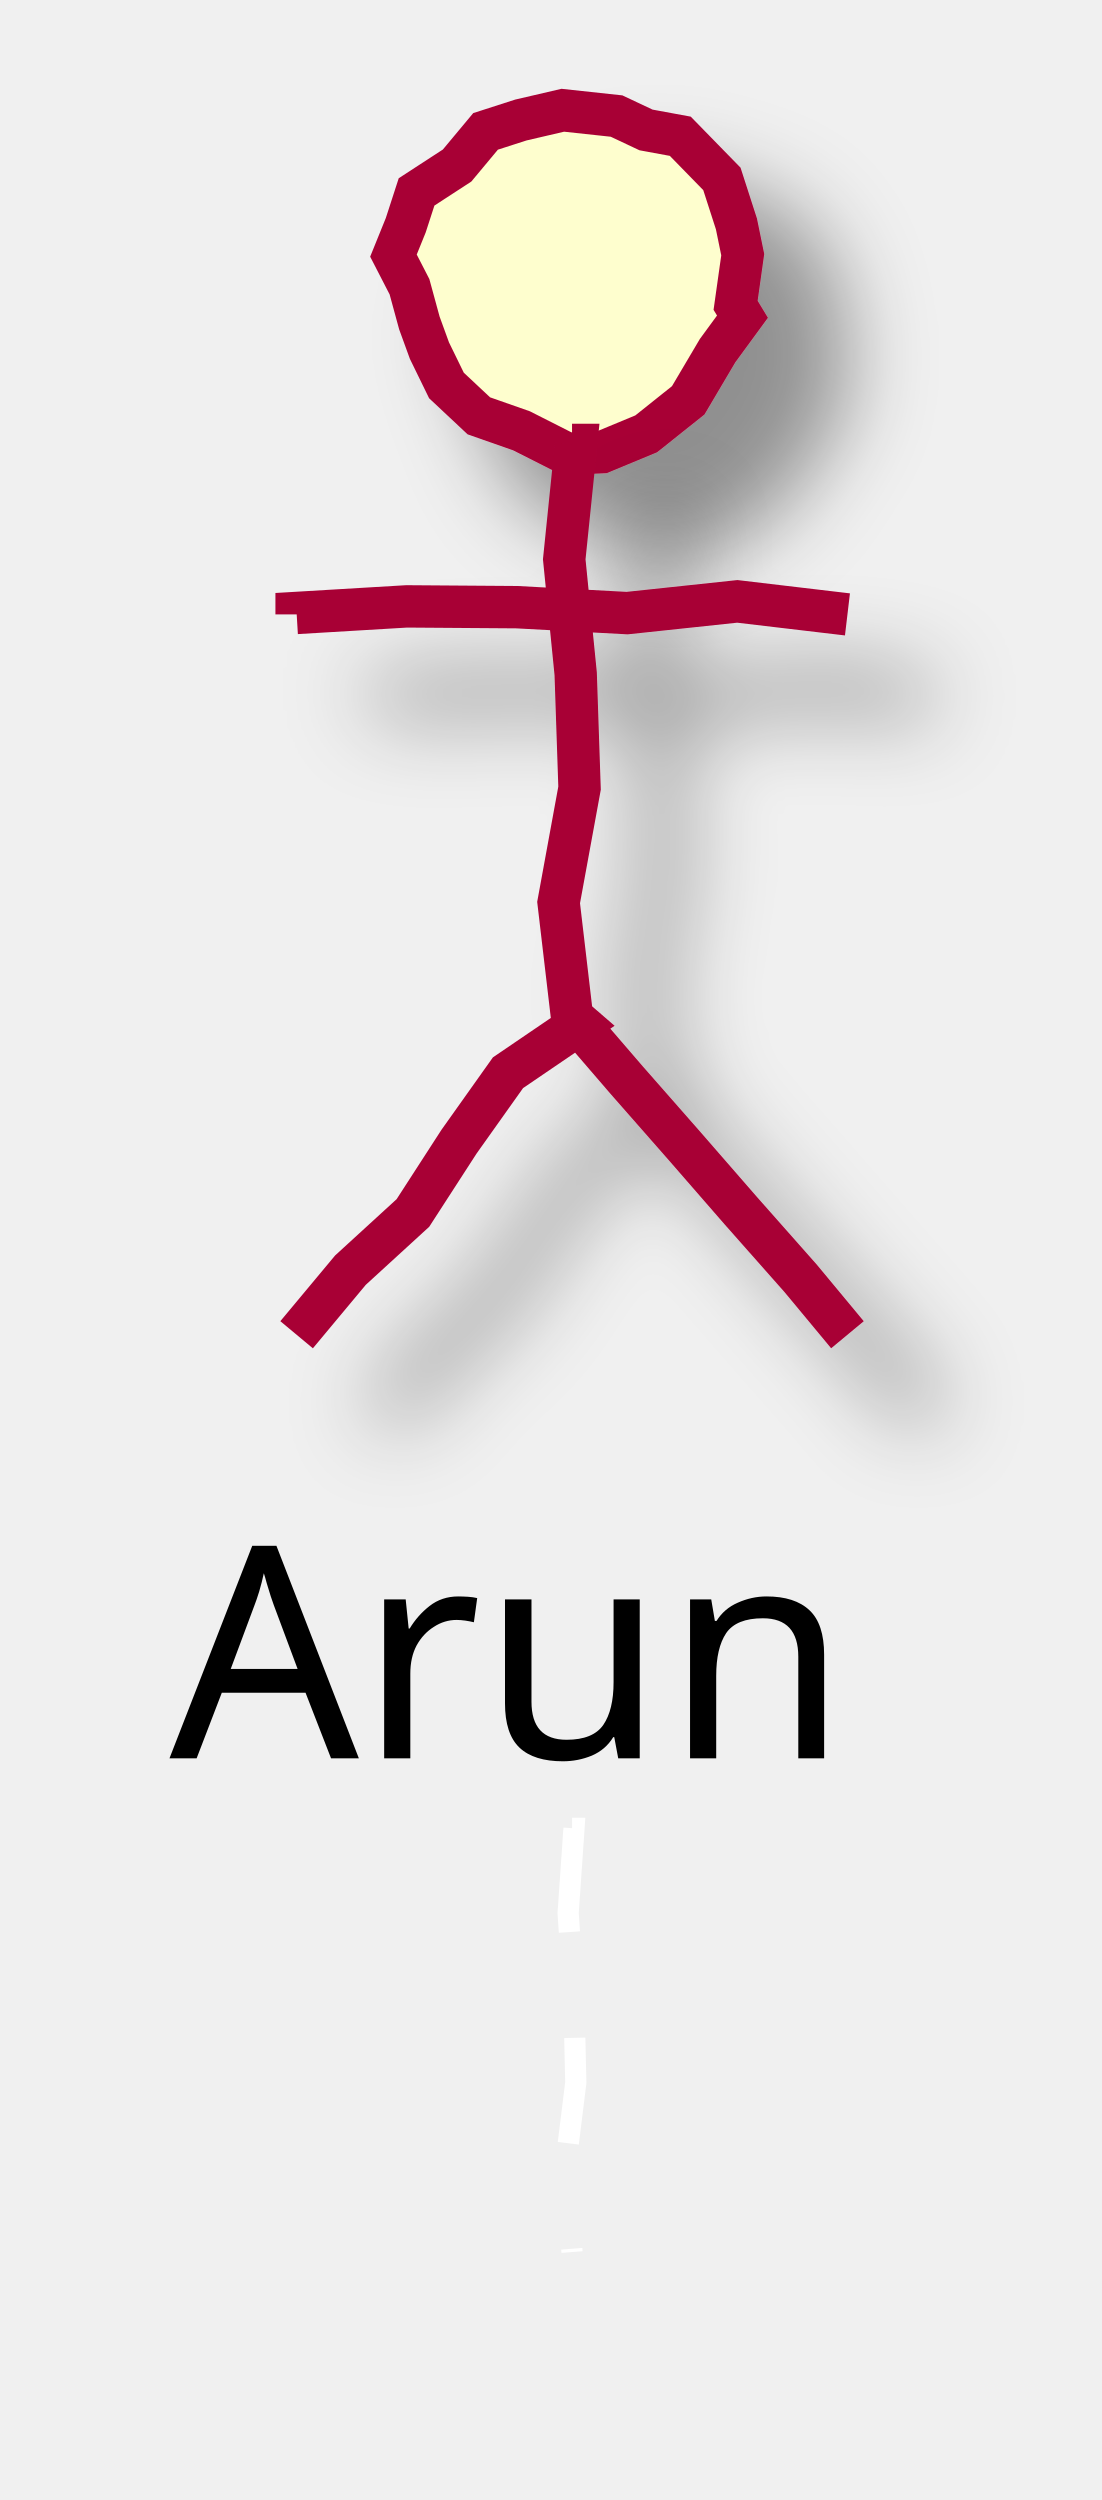
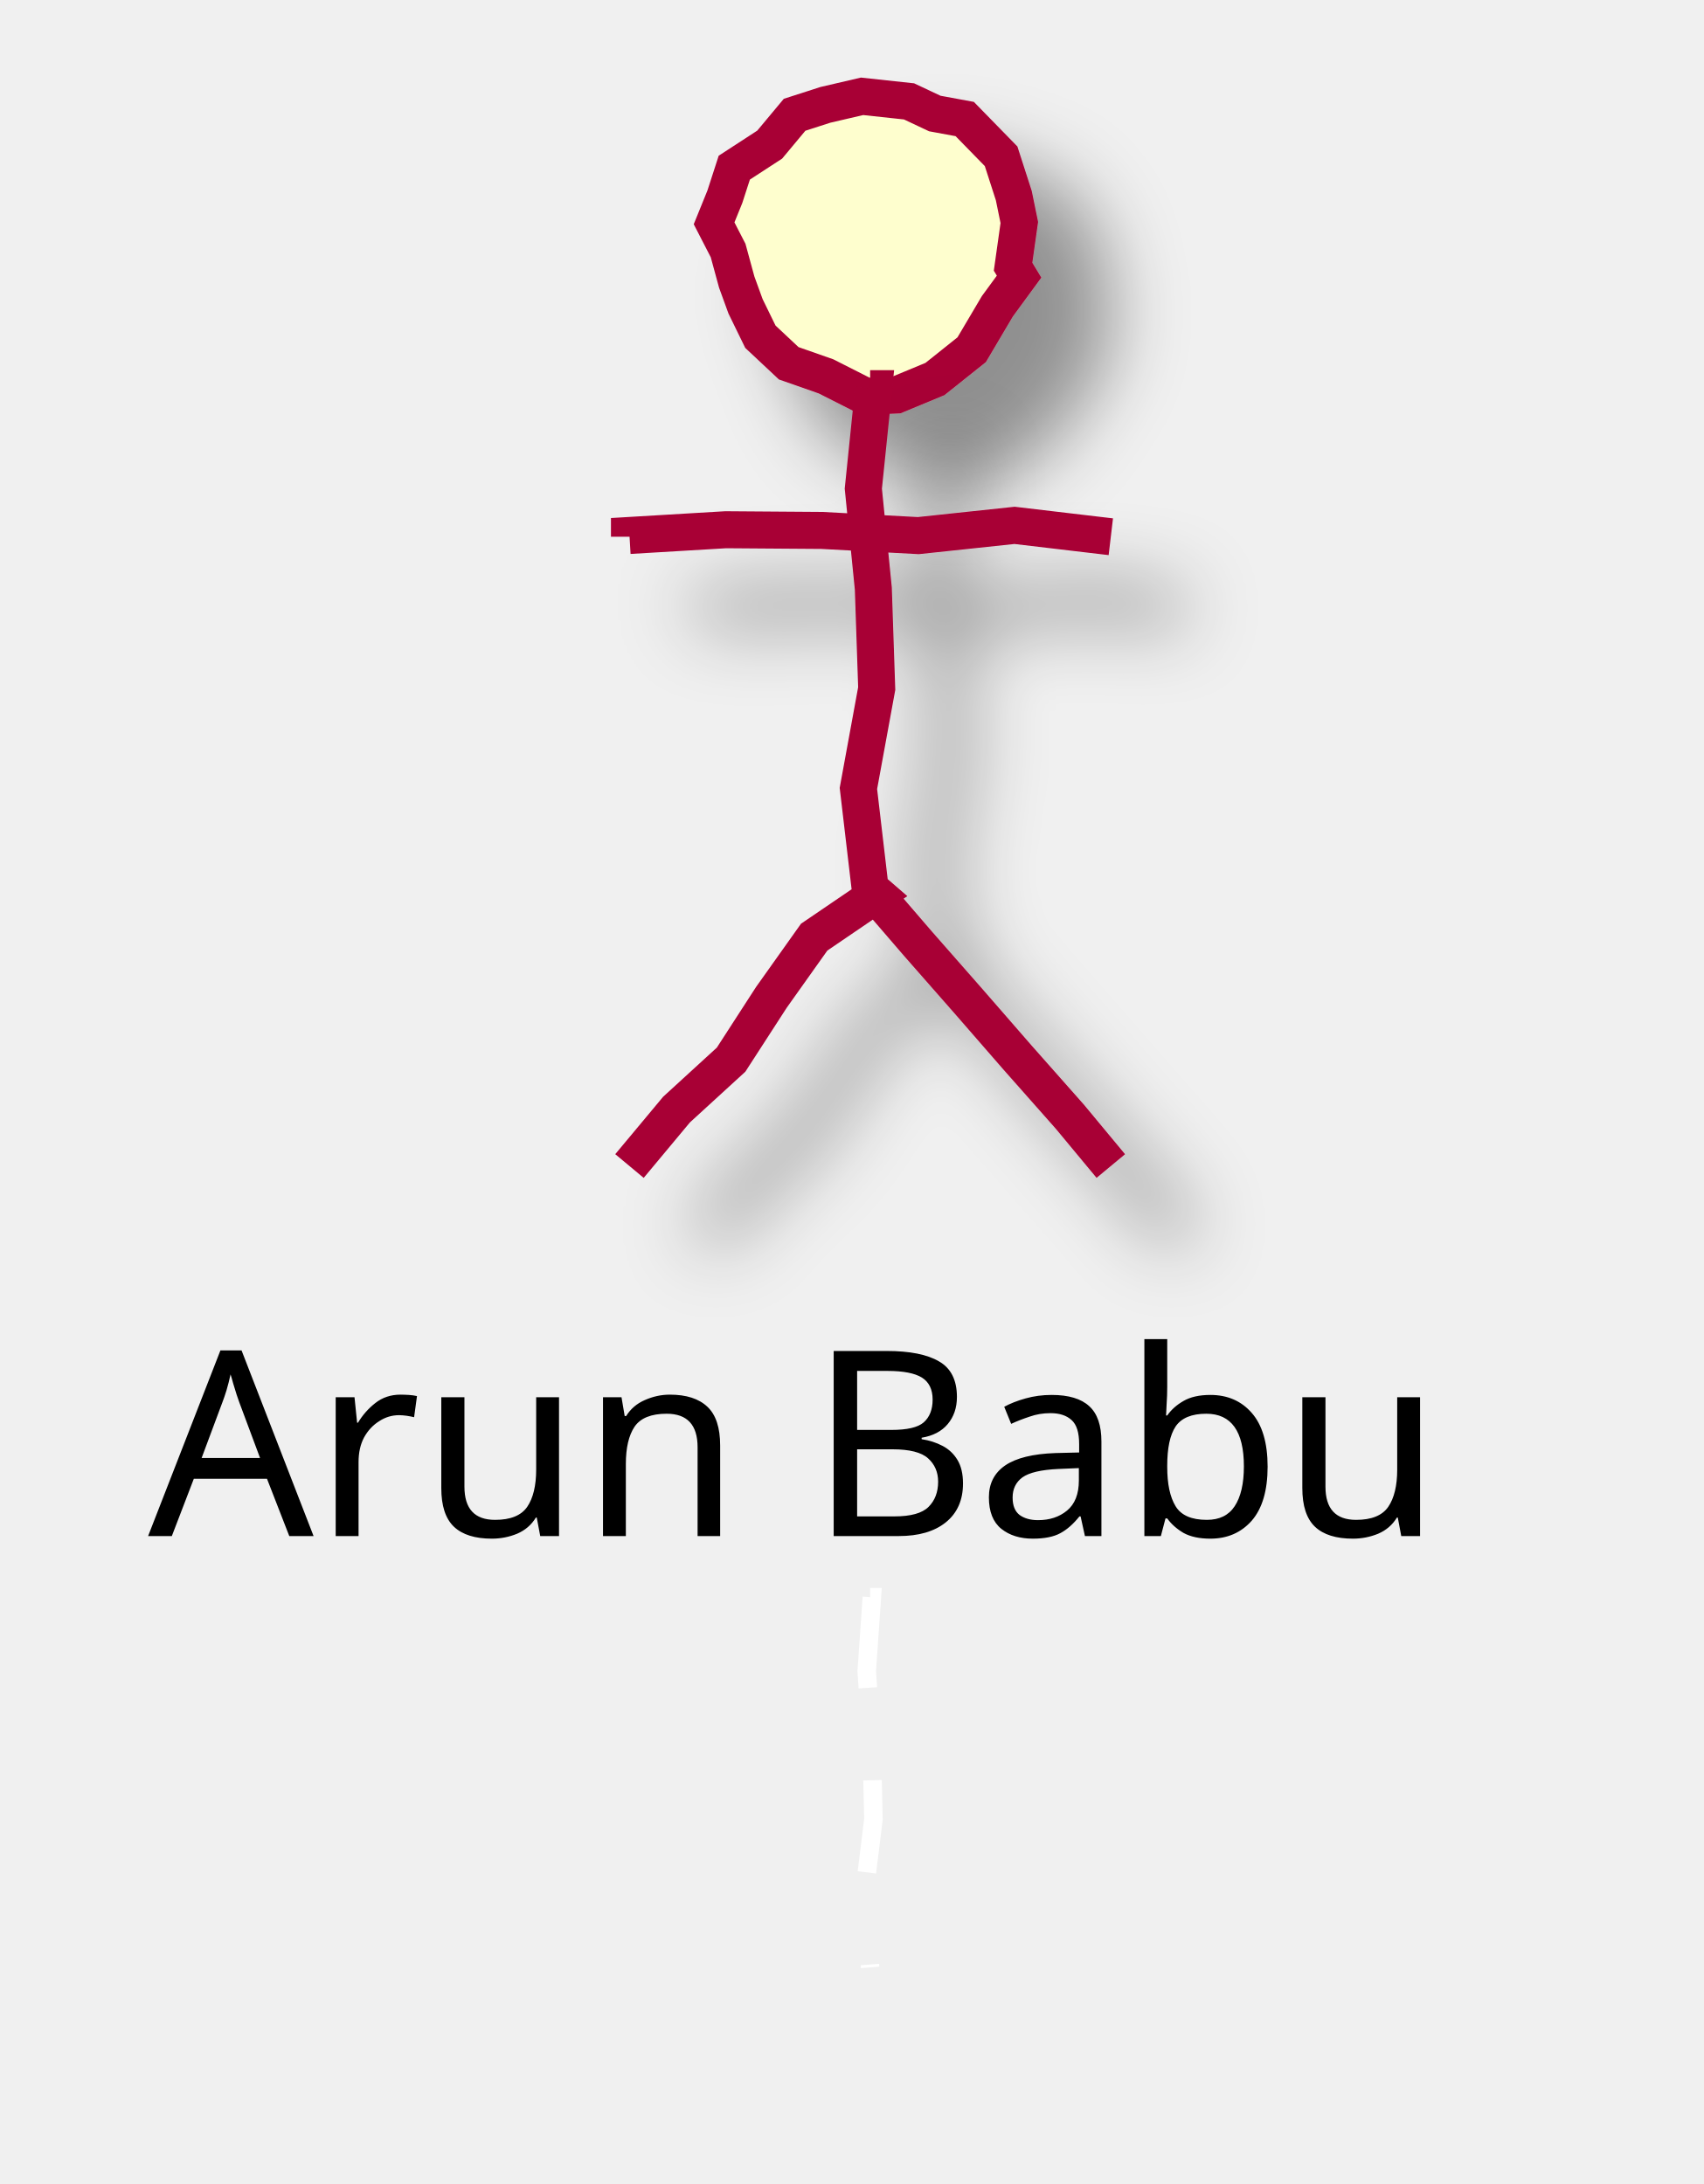
- <svg xmlns="http://www.w3.org/2000/svg" contentScriptType="application/ecmascript" contentStyleType="text/css" height="118px" preserveAspectRatio="none" style="width:52px;height:118px;" version="1.1" viewBox="0 0 52 118" width="52px" zoomAndPan="magnify">
+ <svg xmlns="http://www.w3.org/2000/svg" contentScriptType="application/ecmascript" contentStyleType="text/css" height="118px" preserveAspectRatio="none" style="width:92px;height:118px;" version="1.1" viewBox="0 0 92 118" width="92px" zoomAndPan="magnify">
  <defs>
-     <filter height="300%" id="f1f0jtvqzdzudn" width="300%" x="-1" y="-1">
+     <filter height="300%" id="f1kv800avuivyh" width="300%" x="-1" y="-1">
      <feGaussianBlur result="blurOut" stdDeviation="2.0" />
      <feColorMatrix in="blurOut" result="blurOut2" type="matrix" values="0 0 0 0 0 0 0 0 0 0 0 0 0 0 0 0 0 0 .4 0" />
      <feOffset dx="4.0" dy="4.0" in="blurOut2" result="blurOut3" />
      <feBlend in="SourceGraphic" in2="blurOut3" mode="normal" />
    </filter>
  </defs>
  <g>
-     <path d="M27,86.297 L27.093,86.297 L26.816,90.297 L27.086,94.297 L27.178,98.297 L26.683,102.297 L27,106.297 " fill="none" style="stroke: #FFFFFF; stroke-width: 1.0; stroke-dasharray: 5.0,5.0;" />
-     <text fill="#000000" font-family="sans-serif" font-size="14" lengthAdjust="spacingAndGlyphs" textLength="32" x="8" y="82.995">Arun</text>
-     <polygon fill="#FEFECE" filter="url(#f1f0jtvqzdzudn)" points="35.044,14.946,33.871,16.548,32.484,18.895,30.501,20.477,28.416,21.341,26.754,21.417,24.618,20.335,22.602,19.628,21.072,18.194,20.27,16.551,19.794,15.243,19.328,13.535,18.571,12.065,19.152,10.63,19.662,9.058,21.574,7.814,22.919,6.201,24.584,5.665,26.564,5.204,29.102,5.478,30.492,6.133,32.109,6.431,34.074,8.444,34.76,10.57,35.057,12.021,34.72,14.411" style="stroke: #A80036; stroke-width: 2.0;" />
-     <path d="M27,21 L27.187,21 L26.632,26.4 L27.172,31.8 L27.355,37.2 L26.366,42.6 L27,48 M14,29 L14,28.931 L19.2,28.621 L24.4,28.659 L29.6,28.939 L34.8,28.385 L40,29 M27,48 L27.372,48.322 L23.977,50.633 L21.667,53.885 L19.49,57.252 L16.542,59.95 L14,63 M27,48 L27.046,48.04 L29.578,50.981 L32.32,54.104 L34.961,57.139 L37.793,60.341 L40,63 " fill="none" filter="url(#f1f0jtvqzdzudn)" style="stroke: #A80036; stroke-width: 2.0;" />
+     <path d="M47,86.297 L47.093,86.297 L46.816,90.297 L47.086,94.297 L47.178,98.297 L46.683,102.297 L47,106.297 " fill="none" style="stroke: #FFFFFF; stroke-width: 1.0; stroke-dasharray: 5.0,5.0;" />
+     <text fill="#000000" font-family="sans-serif" font-size="14" lengthAdjust="spacingAndGlyphs" textLength="72" x="8" y="82.995">Arun Babu</text>
+     <polygon fill="#FEFECE" filter="url(#f1kv800avuivyh)" points="55.044,14.946,53.871,16.548,52.484,18.895,50.501,20.477,48.416,21.341,46.754,21.417,44.618,20.335,42.602,19.628,41.072,18.194,40.27,16.551,39.794,15.243,39.328,13.535,38.571,12.065,39.153,10.63,39.662,9.058,41.574,7.814,42.919,6.201,44.584,5.665,46.564,5.204,49.102,5.478,50.492,6.133,52.109,6.431,54.074,8.444,54.76,10.57,55.057,12.021,54.72,14.411" style="stroke: #A80036; stroke-width: 2.0;" />
+     <path d="M47,21 L47.187,21 L46.632,26.4 L47.172,31.8 L47.355,37.2 L46.366,42.6 L47,48 M34,29 L34,28.931 L39.2,28.621 L44.4,28.659 L49.6,28.939 L54.8,28.385 L60,29 M47,48 L47.372,48.322 L43.977,50.633 L41.667,53.885 L39.49,57.252 L36.542,59.95 L34,63 M47,48 L47.046,48.04 L49.578,50.981 L52.32,54.104 L54.961,57.139 L57.793,60.341 L60,63 " fill="none" filter="url(#f1kv800avuivyh)" style="stroke: #A80036; stroke-width: 2.0;" />
  </g>
</svg>
